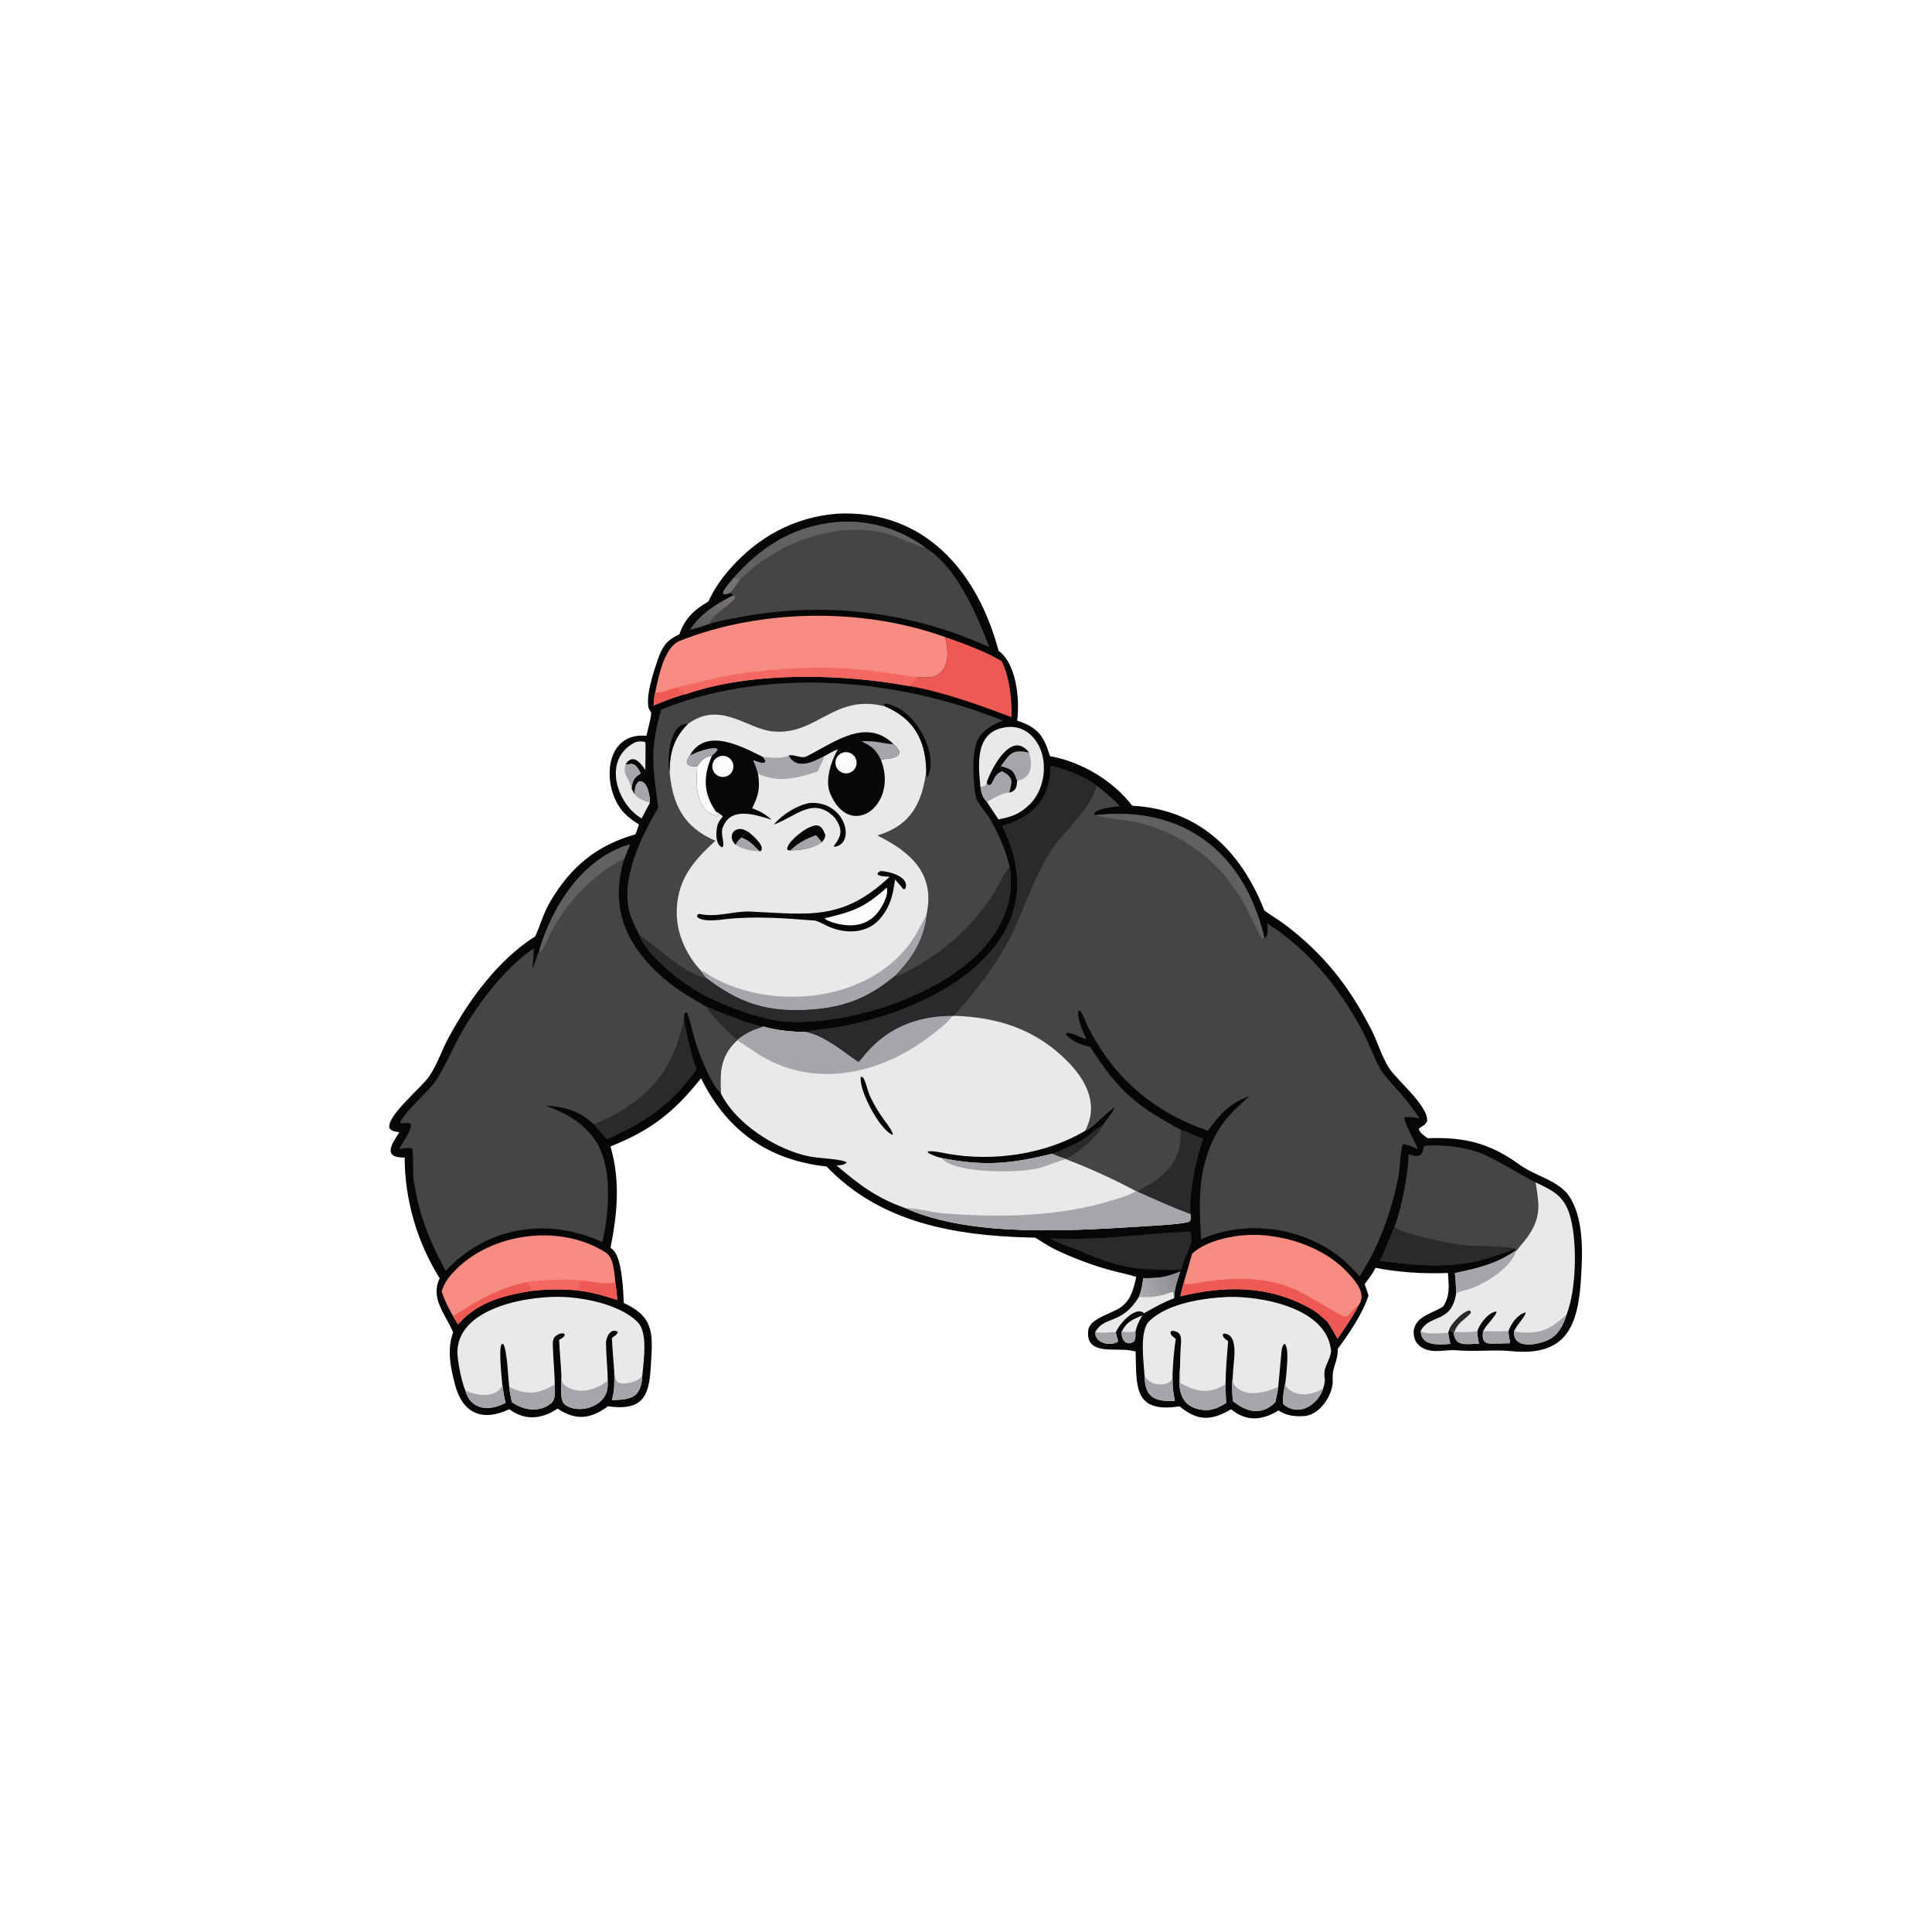
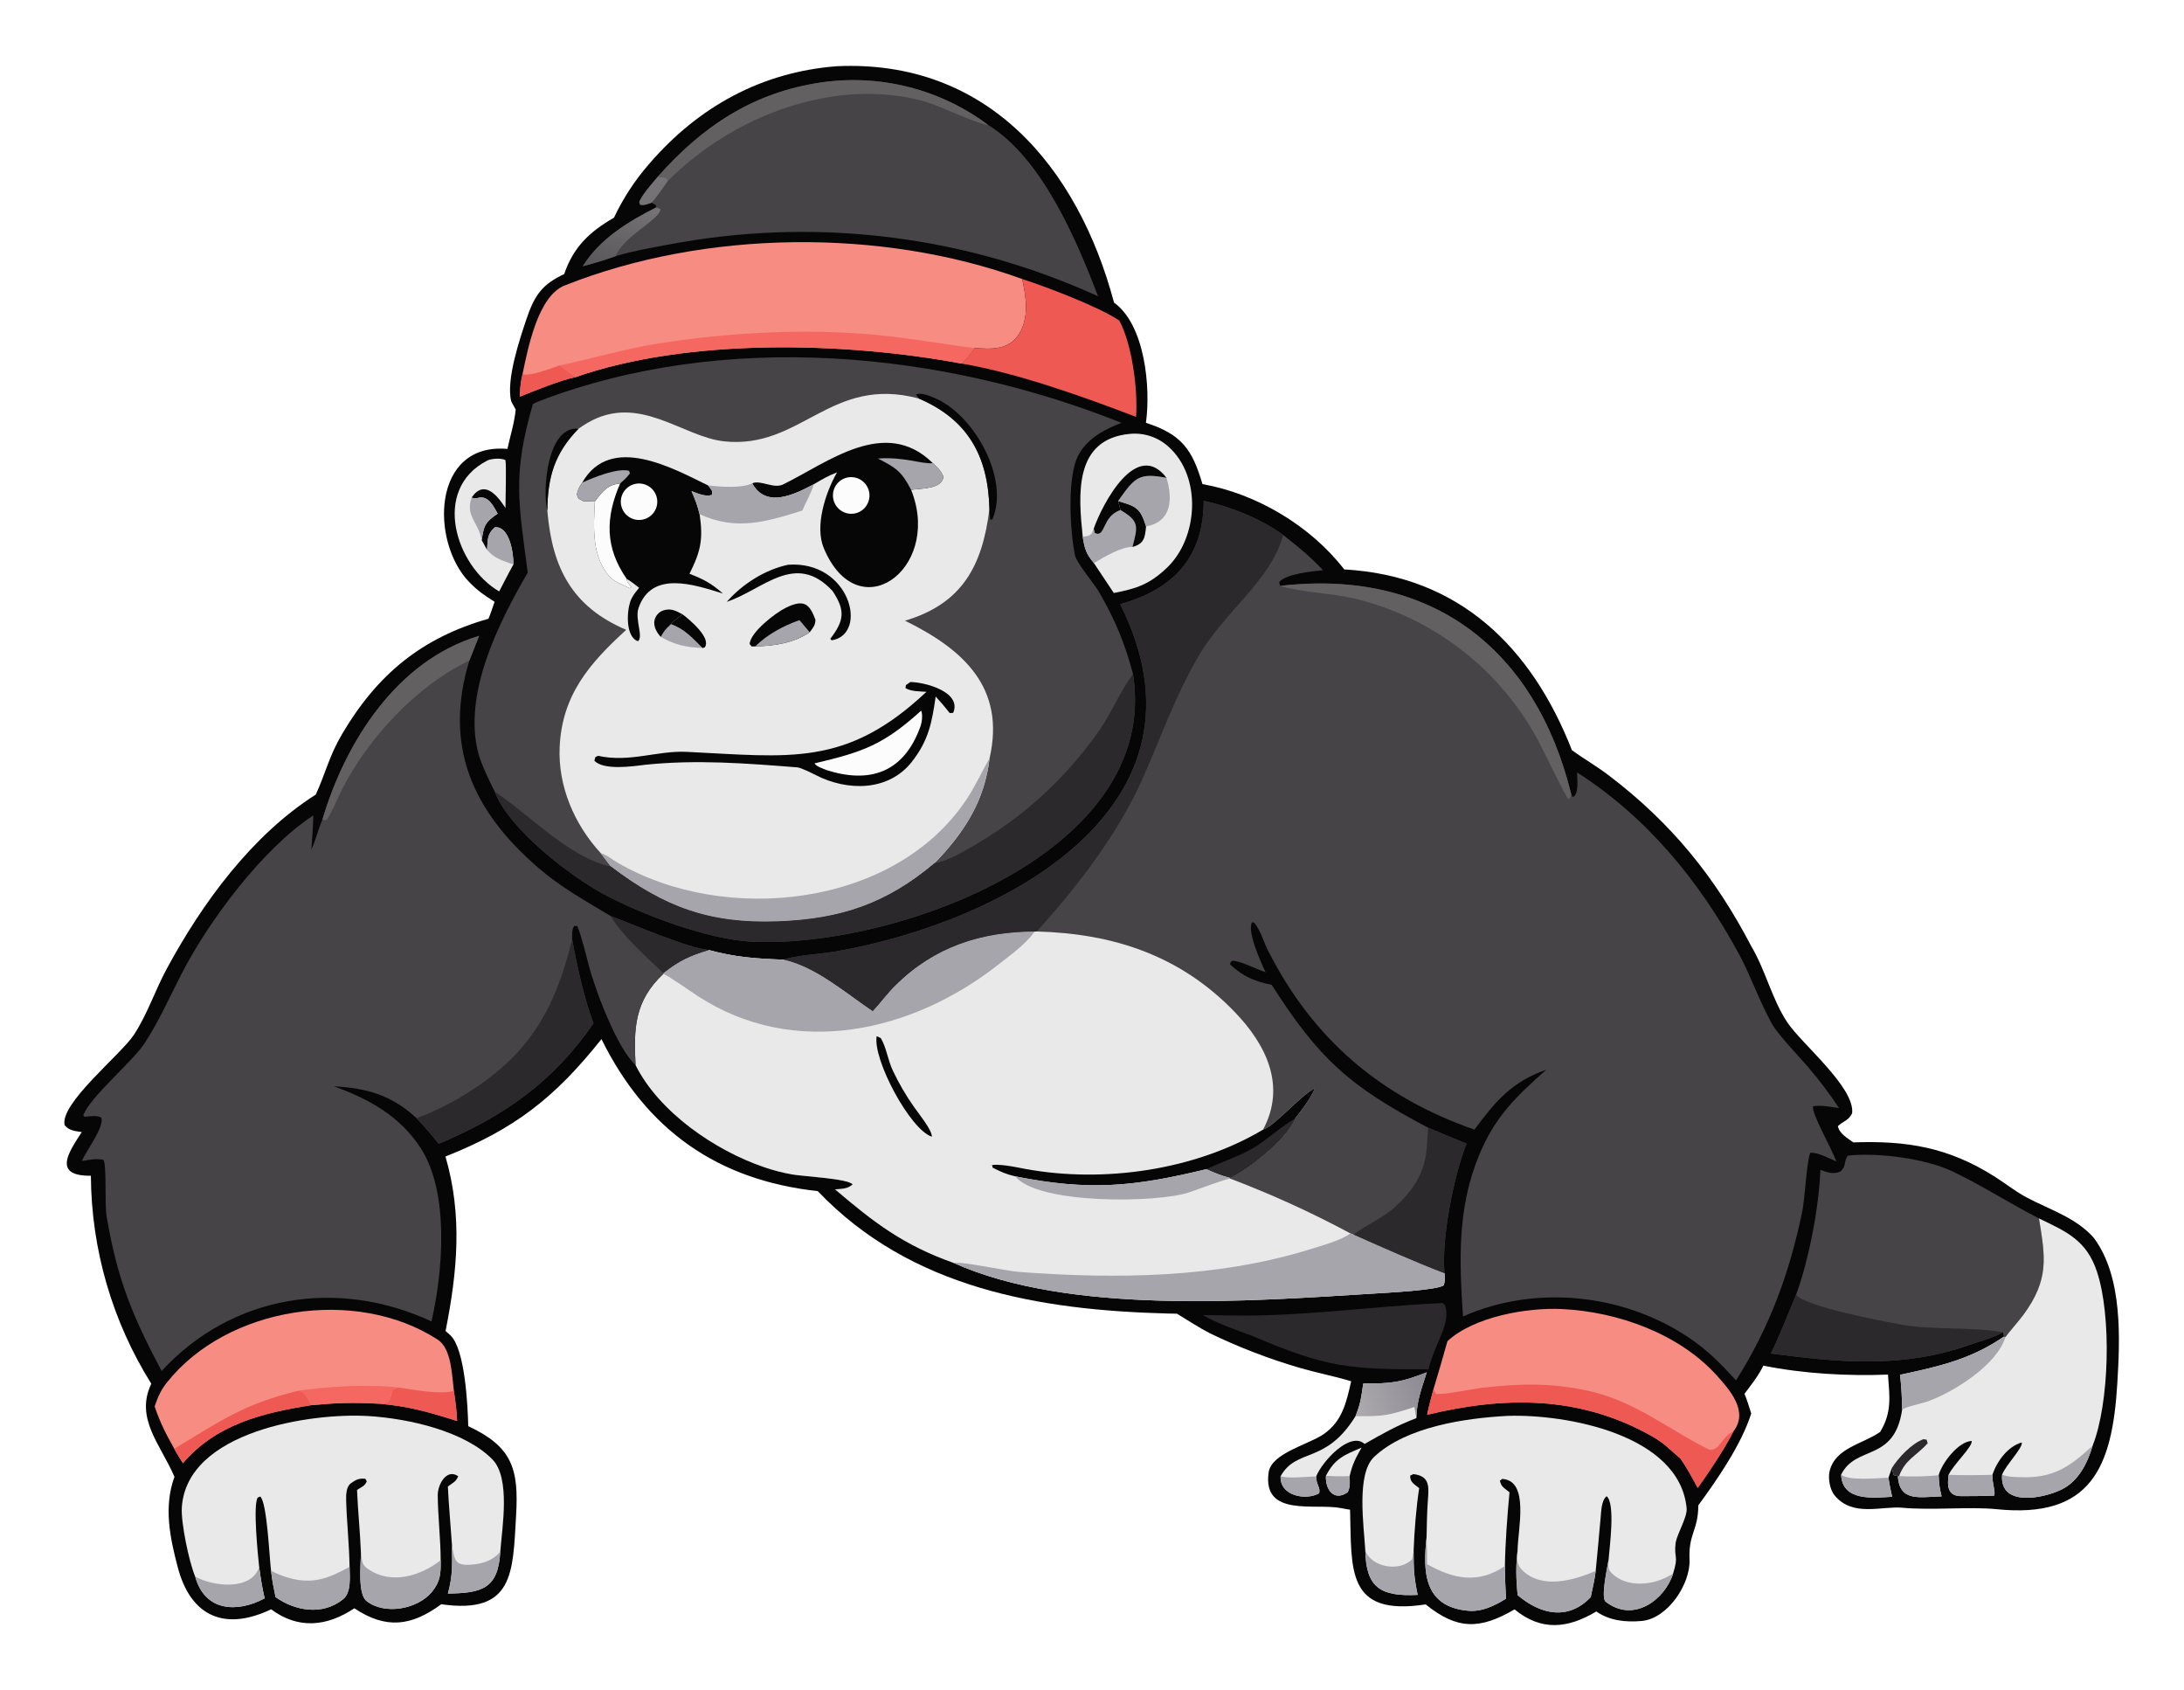
- <svg xmlns="http://www.w3.org/2000/svg" width="1024" height="1024" viewBox="0 0 2048 2048">
+ <svg xmlns="http://www.w3.org/2000/svg" width="1024" height="792" viewBox="373 504 1344 1039">
  <defs>
    <linearGradient id="b" x1="1248.11" x2="1208.47" y1="1353.94" y2="1368.95" gradientUnits="userSpaceOnUse">
      <stop class="stop0" offset="0" stop-color="#8f8c94" />
      <stop class="stop1" offset="1" stop-color="#aba9ad" />
    </linearGradient>
    <linearGradient id="a" x1="748.57" x2="764.561" y1="668.889" y2="627.773" gradientUnits="userSpaceOnUse">
      <stop class="stop0" offset="0" stop-color="#5b595b" />
      <stop class="stop1" offset="1" stop-color="#767275" />
    </linearGradient>
  </defs>
  <path fill="#060606" d="M887.941 544.493c92.282-4.265 148.279 61.589 170.609 145.41 19.11 13.718 22.66 52.367 19.64 73.957 21.96 7.134 28.5 16.33 34.79 37.728 33.27 5.85 66.54 25.692 87.25 52.485 70.87 3.933 115.32 47.933 140.11 111.196 7.31 5.356 14.85 9.553 22.87 15.665 38.38 29.246 65.24 62.286 87.51 104.976 8.74 14.67 12.74 32.67 22.16 46.82 8.87 13.33 41.69 39.94 39.89 55.93-2.39 4.72-4.98 4.37-8.75 7.91.88 4.56 5.62 7.2 9.49 10 33.05-1.16 58.47 3.03 86.88 20.98 6.33 4 12.94 9.26 19.61 12.81 14.05 7.48 30.66 12.52 41.51 24.97 18.01 24.07 16.06 62.81 14.44 89.67-3.1 51.51-16.12 83.23-74.41 77.22-16.03-1.65-40.33.79-57.71-.87-12.7-1.22-30.75 5.97-41.89-7.67-2.86-3.42-4.08-10.46-3.04-14.8 3.45-14.39 20.02-16.53 31.12-24.17 7.34-12.15 5.81-21.62 4.81-35.29-24.9 1-52.25-.56-76.67-5.5-3.4 6.74-7.12 11.31-11.64 17.33 1.47 3.35 2.98 8.49 4.16 12.09-5.95 18.88-20.73 40.42-32.56 56.51-.07 15.54-6.14 17.5-5.41 33.27.7 15.08-13.39 36.43-29.44 37.88-9.77.89-19.76-.15-27.92-5.84-17.51 10.47-33.81 12.28-50.33-1.29-21.36 12.54-35.34 12.58-54.68-3.06-49.04 7.48-45.5-21.22-46.53-58.26-1.72-.31-3.06-.47-5.28-.93-15.85-3.32-48.75 5.93-44.84-22.01 1.67-11.96 25.01-17.22 34.18-23.76 11.15-7.96 13.64-19.13 16.61-32.31-9.33-2.92-20.81-5.14-30.63-7.97a354 354 0 0 1-56.47-21.65c-6.43-3.34-13.82-8.11-20.11-11.96-1.89-.02-3.77-.06-5.66-.11-78.85-2.04-158.244-15.36-215.374-75.3-61.715-6.72-105.52-37.68-133.104-93.52-28.621 35.99-53.413 55.38-96.004 72.22 10.575 36.22 7.34 70.8.07 107.35 1.04.88 2.054 1.79 3.04 2.72 8.971 8.64 10.593 43.05 10.917 55.83 27.135 12.68 31.134 26.25 29.436 55.04-2.04 34.59-1.091 60.96-46.059 54.52-18.282 13.49-33.96 15.52-53.466 2.49-16.87 11.23-34.469 13.08-51.219.62-28.152 13.45-49.348 4.83-57.437-25.78-4.886-18.49-8.764-37.42-2.047-55.72-8.425-19.73-24.51-35.93-14.253-57.27a243.76 243.76 0 0 1-37.183-127.97c-24.075.27-13.375-14.87-5.608-26.85-4.357-.7-7.742-.87-10.534-4.24-3.206-13.31 34.898-43.65 42.716-55.74 8.417-13.02 12.92-27.18 20.107-40.47 21.968-40.65 52.389-82.17 91.716-107.202 5.92-12.811 8.208-23.697 16.198-37.245 21.811-36.985 49.328-59.34 90.093-70.927 1.278-3.038 2.619-7.239 3.749-10.433-6.261-3.945-10.413-6.745-15.67-12.179-23.902-24.707-23.036-85.945 23.573-81.858 1.712-8.068 4.329-16.056 5.091-24.258.005-.054-2.65-4.579-2.777-5.092-3.265-13.159 5.391-38.547 9.252-50.13 5.15-15.446 9.994-21.794 23.37-28.104 5.733-16.802 15.733-26.074 30.642-34.694a142.6 142.6 0 0 1 21.944-33.426c30.172-34.917 69.014-56.215 115.152-59.739" />
  <path fill="#464446" d="M1113.76 811.847c16.4 3.616 35.29 11.009 48.85 21.027 9.17 7.126 16.55 13.138 24.56 21.686-6.3.611-23.42 2.248-27.04 7.463l.7 2.187c92.45-10.898 157.01 38.269 179.02 127.935l.92 2.027c4.02-1.565 2.8-11.19 2.71-15.225 42.97 27.423 75.63 67.203 99.71 111.853 7.33 13.59 12.95 29.97 20.39 43.06 3.68 6.46 16.5 19.93 21.92 26.14 6.93 8.08 13.35 16.58 19.24 25.45-5.18-.72-10.97-1.95-16-1.08-1.15 4.19 11.54 26.04 14.32 33.97-4.42-1.96-11.6-5.77-16.05-5.35-2.15 4.88-3.35 28.46-4.92 36.07-7.79 37.79-20.15 71.43-40.77 103.94-9.61-10.44-17.08-18.28-29.04-26.32-40.19-27.02-94.43-32.77-138.98-13.02-2.28-34.57-3.63-66.71 10.08-99.62 9.76-23.41 22.4-35.48 41.15-52.17-21.22 7.42-31.25 19.4-44.19 36.85-57.67-20.15-99.44-55.68-127.06-110.25-3.26-6.45-3.96-11.12-8.37-16.99l-1.36-.36c-3.47 5.12 5.56 25.16 8.28 30.77-5.91-2.02-15.87-7.14-20.43-7.05l-1.92 1.39.45-1.15.41-.07-.32 2.1c8.18 7.52 14.88 10.33 25.54 12.51 29.27 45.72 47.7 62.27 96.29 87.92 7.83 3.26 15.75 6.63 23.61 9.79-7.91 20.23-15.51 58.33-13.53 79.76.2 3.38.42 3.96-.4 7.31-3.32 3.08-36.09 4.73-42.99 5.16-76.81 4.76-187.39 13.16-258.74-18.87-30.811-10.9-48.878-24.76-72.923-45.23 4.213-.34 7.924-.22 10.834-3.09-3.201-3.56-29.581-4.79-37.082-6.07a109.4 109.4 0 0 1-17.536-4.54c-30.083-10.22-64.592-33.88-78.988-62.8-1.169-22.55-.715-39.29 17.079-56.06l.014-.5c9.754-7.72 16.273-10.65 27.94-14.19 16.476 4.51 29.14 5.31 46.276 5.95 5.709-2.42 24.422-3.75 31.772-5.03 103.178-18.06 237.844-88.79 175.144-213.681 32.69-9.109 51.29-28.682 51.43-63.602" />
  <path fill="#eae9e9" d="M910.069 1125.82c4.763-5.09 8.763-10.69 13.885-15.78 23.883-23.72 52.784-33.09 85.796-33.18l1.19-.05c47.39 1.26 88.35 14.83 121.74 49.38 19.63 20.3 31.95 45.58 17.61 72.51 7.37-2.36 22.2-20.28 32.02-25.63-3.52 7.69-7.35 12.3-12.45 18.97-4.63 11.83-28.25 31.09-39.94 36.32l-.05.41a627 627 0 0 1 74.1 33.76l1.97.77c17.37 7.73 38.2 16.99 55.99 23.79.2 3.38.42 3.96-.4 7.31-3.32 3.08-36.09 4.73-42.99 5.16-76.81 4.76-187.39 13.16-258.74-18.87-30.811-10.9-48.878-24.76-72.923-45.23 4.213-.34 7.924-.22 10.834-3.09-3.201-3.56-29.581-4.79-37.082-6.07a109.4 109.4 0 0 1-17.536-4.54c-30.083-10.22-64.592-33.88-78.988-62.8-1.169-22.55-.715-39.29 17.079-56.06l.014-.5c9.754-7.72 16.273-10.65 27.94-14.19 16.476 4.51 29.14 5.31 46.276 5.95 19.88 4.5 38.184 20.61 54.655 31.66" />
  <path fill="#a6a5ab" d="M910.069 1125.82c4.763-5.09 8.763-10.69 13.885-15.78 23.883-23.72 52.784-33.09 85.796-33.18-6.01 8.19-14.606 14.22-22.424 20.36-53.123 41.68-125.361 58.01-184.875 19.36-3.2-2.08-18.927-13.09-21.267-13.68l.014-.5c9.754-7.72 16.273-10.65 27.94-14.19 16.476 4.51 29.14 5.31 46.276 5.95 19.88 4.5 38.184 20.61 54.655 31.66M1203.97 1262.53l1.97.77c17.37 7.73 38.2 16.99 55.99 23.79.2 3.38.42 3.96-.4 7.31-3.32 3.08-36.09 4.73-42.99 5.16-76.81 4.76-187.39 13.16-258.74-18.87 6.497-.89 31.473 4.94 41.05 5.64 59.27 4.33 120.81 3.77 178.07-13.92 7.08-2.19 19.82-5.7 25.05-9.88" />
  <path fill="#060606" d="M1150.29 1198.7c7.37-2.36 22.2-20.28 32.02-25.63-3.52 7.69-7.35 12.3-12.45 18.97-4.63 11.83-28.25 31.09-39.94 36.32-6.08-1.64-8.73-2.82-14.47-5.33-44.32 10.77-72.06 13.55-117.634 4.44-6.341-1.53-8.279-2.58-13.97-5.35l-.305-1.56-1.486.38c4.17-1.84 17.139 1.07 22.145 1.99 47.93 8.78 104.13.79 146.09-24.23" />
  <path fill="#2b292c" d="M1115.45 1223.03c8.79-4.29 20.85-8.06 29.62-13.51 8.59-5.33 15.87-12.44 24.79-17.48-4.63 11.83-28.25 31.09-39.94 36.32-6.08-1.64-8.73-2.82-14.47-5.33" />
  <path fill="#a6a5ab" d="M1115.45 1223.03c5.74 2.51 8.39 3.69 14.47 5.33l-.05.41c-7.42 2.01-17.1 5.76-24.6 8.38-19.88 6.95-93.8 7.57-107.454-9.68 45.574 9.11 73.314 6.33 117.634-4.44" />
  <path fill="#060606" d="m912.497 1141.22 2.524 1.17c3.337 5.38 4.258 13.26 7.427 20.04 3.69 7.8 8.042 15.26 13.009 22.32 2.773 4.01 11.117 14.14 11.006 18.32-13.357-4.23-36.506-47.62-33.966-61.85" />
  <path fill="#2b292c" d="M1113.76 811.847c16.4 3.616 35.29 11.009 48.85 21.027-7.39 28.047-36.49 47.336-52.37 75.088-15.51 27.106-22.24 48.319-34.73 76.183-14.65 32.685-40.48 66.375-64.57 92.665l-1.19.05c-33.012.09-61.913 9.46-85.796 33.18-5.122 5.09-9.122 10.69-13.885 15.78-16.471-11.05-34.775-27.16-54.655-31.66 5.709-2.42 24.422-3.75 31.772-5.03 103.178-18.06 237.844-88.79 175.144-213.681 32.69-9.109 51.29-28.682 51.43-63.602M1251.85 1197.54c7.83 3.26 15.75 6.63 23.61 9.79-7.91 20.23-15.51 58.33-13.53 79.76-17.79-6.8-38.62-16.06-55.99-23.79 7.1-5.64 18.26-10.1 26.43-17.76 10.82-10.13 17.65-21.01 18.65-36.01z" />
  <path fill="#636062" d="M1160.83 864.21c92.45-10.898 157.01 38.269 179.02 127.935-.53 2.5.11 1.463-1.59 3.327-1.58-1.017-16.52-32.144-19.13-36.92a174.67 174.67 0 0 0-113.08-86.685c-13.73-3.192-33.53-3.866-45.22-7.657" />
  <path fill="#464446" d="M700.951 752.337c1.341-.661 2.824-1.424 4.219-1.955 114.041-43.465 247.379-30.651 357.99 13.515-9.77 3.765-20.33 9-26.2 19.243-7.57 13.195-5.45 47.247-2.48 62.054.98 4.882 12.09 17.92 14.91 22.837 9.94 17.289 15.82 31.324 20.85 50.374 17.29 110.405-147.683 168.975-234.573 164.685-26.958-1.33-67.52-16.57-91.083-29.21-20.715-11.11-58.748-40.42-67.036-62.953-3.082-6.008-8.435-17.148-10.127-23.487-9.763-36.579 12.346-80.451 30.349-111.427-5.756-43.457-9.416-60.477 3.181-103.676" />
  <path fill="#eae9e9" d="M728.98 767.534a75 75 0 0 1 5.713-3.716c31.568-18.257 58.317 8.704 83.88 11.445 47.5 5.094 65.465-40.828 119.842-26.338 30.401 13.013 42.679 35.604 43.464 67.95-4.247 34.68-16.596 58.291-51.957 68.73 35.57 17.485 62.051 40.912 52.046 84.666-3.086 26.399-15.652 45.699-33.769 64.439-29.74 25.01-57.736 34.45-96.694 35.87-41.932 1.53-69.834-8.89-102.564-33.75l-6.307-8.28c-16.22-17.61-26.344-41.165-25.227-65.279 1.49-32.152 18.559-51.572 40.956-72.036-33.206-14.172-45.576-37.968-48.525-73.158.098-20.775 4.492-35.514 19.142-50.543" />
  <path fill="#a6a5ab" d="M742.634 1028.55c3.461.96 7.352 4.14 10.601 6.03 65.616 38.18 169.739 27.66 214.248-38.58 5.829-8.676 9.392-17.042 14.485-25.729-3.086 26.399-15.652 45.699-33.769 64.439-29.74 25.01-57.736 34.45-96.694 35.87-41.932 1.53-69.834-8.89-102.564-33.75z" />
  <path fill="#060606" d="M835.896 801.08c5.307-2.229 13.139 3.587 19.016.711 27.435-13.43 62.733-42.077 92.155-13.102 3.429 3.359 4.442 3.988 6.495 8.177-.545 7.73-13.427 7.377-19.894 8.193q.45 1.119.859 2.253c16.916 47.267-33.651 83.586-54.569 33.695-5.664-13.508.899-33.943 8.143-46.647-5.769 2.202-9.008 4.222-14.268 7.291-11.592 6.118-29.356 15.226-37.937-.571" />
  <path fill="#a6a5ab" d="M913.271 785.857c15.818-1.22 26.967 3.533 33.796 2.832 3.429 3.359 4.442 3.988 6.495 8.177-.545 7.73-13.427 7.377-19.894 8.193-5.882-11.386-9.439-13.605-20.397-19.202" />
  <path fill="#fdfcfd" d="M893.263 797.839c5.886-1.917 12.219 1.259 14.205 7.123 1.985 5.864-1.117 12.233-6.957 14.287a11.301 11.301 0 1 1-7.248-21.41" />
  <path fill="#060606" d="M731.308 800.631c17.445-30.485 55.969-8.646 77.489 1.796 2.374 3.392 2.539 2.476 2.398 5.776-4.079 1.352-8.506-.772-12.636-2.293 2.445 5.749 3.405 8.094 4.976 14.218 2.208 15.24.855 22.471-6.236 36.616 8.871 3.476 13.362 5.797 20.567 12.164-17.965-5.59-43.882-14.331-51.916 8.87-2.401 6.933 3.199 17.928-.383 20.444-7.977-2.677-7.017-19.92-3.96-26.182 1.145-2.345 3.033-4.656 4.688-6.681-1.547-1.176-6.048-4.845-7.535-5.303.002 2.006 1.215 2.83 2.702 4.862l-.949.779c-4.016-2.267-9.532-3.871-12.471-7.235-11.082-12.683-9.775-30.562-8.981-46.16-2.239.014-4.923-.167-7.201-.257-3.601-2.142-2.521-.678-3.861-4.115.954-3.879 1.111-3.836 3.309-7.299" />
  <path fill="#fdfcfd" d="M739.061 812.302c4.544-6.152 7.728-10.332 15.587-11.127-9.084 20.854-9.527 39.338 4.112 58.881.002 2.006 1.215 2.83 2.702 4.862l-.949.779c-4.016-2.267-9.532-3.871-12.471-7.235-11.082-12.683-9.775-30.562-8.981-46.16" />
  <path fill="#a6a5ab" d="M731.308 800.631c6.898-3.065 21.351-9.12 28.793-7.241l.561 1.584c-2.247 2.915-3.339 3.804-6.014 6.201-7.859.795-11.043 4.975-15.587 11.127-2.239.014-4.923-.167-7.201-.257-3.601-2.142-2.521-.678-3.861-4.115.954-3.879 1.111-3.836 3.309-7.299" />
  <path fill="#fdfcfd" d="M762.106 802.003c5.763-2.296 12.296.522 14.581 6.29 2.285 5.769-.546 12.296-6.319 14.57-5.757 2.267-12.262-.555-14.541-6.307s.531-12.264 6.279-14.553" />
  <path fill="#060606" d="M933.213 923.341c9.218.109 31.846 6.16 26.355 18.969l-2.114.133c-2.989-3.834-5.362-6.583-8.656-10.163-2.307 15.892-4.278 26.914-14.66 40.137-14.452 18.408-39.832 18.104-59.126 8.179-2.178-1.121-9.183-4.582-11.251-4.744-31.704-2.493-62.126-4.907-93.915-1.58-7.723.987-25.404 3.528-31.072-2.529l.575-2.194 1.699-.807c19.44 4.286 36.355-3.3 54.508-2.439 62.995 2.989 98.018 9.698 147.563-36.94-4.02-.28-9.749-.191-12.904-2.313l.266-1.805z" />
  <path fill="#fdfcfd" d="M939.852 940.954c1.165 2.579.436 7.35-.501 9.942-10.473 28.946-31.956 34.819-57.617 26.657-2.657-1.151-6.229-2.111-7.484-4.16 29.846-7.021 42.487-11.461 65.602-32.439" />
  <path fill="#a6a5ab" d="M835.896 801.08c8.581 15.797 26.345 6.689 37.937.571-1.885 6.308-4.721 10.363-7.023 16.181-22.841 7.093-40.448 12.545-63.275 2.296-1.571-6.124-2.531-8.469-4.976-14.218 4.13 1.521 8.557 3.645 12.636 2.293.141-3.3-.024-2.384-2.398-5.776 7.389.743 20.548 1.951 27.099-1.347" />
  <path fill="#060606" d="m837.774 901.416-2.215.048-1.224-1.463c.261-7.199 15.906-19.275 22.266-22.357 10.711-5.191 14.438-2.98 18.209 7.413-.137 3.631-1.379 4.703-3.515 7.664-9.745 6.646-21.962 8.479-33.521 8.695" />
  <path fill="#a6a5ab" d="m864.984 885.269 6.311 7.452c-9.745 6.646-21.962 8.479-33.521 8.695 7.41-7.353 17.429-12.749 27.21-16.147" />
  <path fill="#060606" d="M858.007 851.188c38.167-2.73 49.722 42.832 26.781 46.509l-.832-.945c8.62-11.233 9.346-17.482 1.367-29.446-22.897-24.591-42.617-.803-65.076 6.703 9.501-10.844 23.529-19.828 37.76-22.821" />
  <path fill="#a6a5ab" d="M793.043 881.732c4.311 3.263 17.94 14.642 13.589 20.293l-1.263.379c-10.321-.457-16.643-1.743-25.738-6.823 2.434-4.215 2.721-4.457 6.305-7.853 1.77-2.184 4.809-4.243 7.107-5.996" />
  <path fill="#060606" d="M793.043 881.732c4.311 3.263 17.94 14.642 13.589 20.293l-1.263.379c-6.444-6.3-10.895-11.659-19.433-14.676 1.77-2.184 4.809-4.243 7.107-5.996" />
  <path fill="#060606" d="M779.631 895.581c-3.006-3.245-5.331-7.773-3.174-12.143a8.11 8.11 0 0 1 4.815-4.166c4.649-1.502 7.819.318 11.771 2.46-2.298 1.753-5.337 3.812-7.107 5.996-3.584 3.396-3.871 3.638-6.305 7.853" />
  <path fill="#2b292c" d="M948.199 1034.71c8.593-1.2 18.956-7.78 26.259-12.06 29.842-17.51 54.692-40.751 74.642-68.946 7.8-11.029 13.17-24.627 21.14-35.299 17.29 110.405-147.683 168.975-234.573 164.685-26.958-1.33-67.52-16.57-91.083-29.21-20.715-11.11-58.748-40.42-67.036-62.953 20.976 13.663 45.865 40.693 71.393 45.903 32.73 24.86 60.632 35.28 102.564 33.75 38.958-1.42 66.954-10.86 96.694-35.87" />
  <path fill="#060606" d="m938.415 748.925-1.699-2.574c3.486-1.328 9.53 1.351 12.973 2.949 23.166 10.756 44.56 49.037 34.055 73.889l-1.4.306c-.298-2.432-.356-4.195-.465-6.62-.785-32.346-13.063-54.937-43.464-67.95M709.838 818.077c-3.241-13.396.174-52.556 19.142-50.543-14.65 15.029-19.044 29.768-19.142 50.543" />
  <path fill="#464446" d="M571.352 1008.15c14.132-47.946 45.981-98.193 96.502-113.234-1.942 5.084-4.018 10.186-6.029 15.249-15.915 52.254 1.673 92.295 42.323 127.375 14.328 12.36 28.715 20.18 44.711 29.79 14.345 5.36 47.248 19.66 60.279 20.88-11.667 3.54-18.186 6.47-27.94 14.19l-.014.5c-17.794 16.77-18.248 33.51-17.079 56.06-11.256-10.01-24.812-46.06-28.803-61.36-1.457-5.58-4.914-19.58-7.071-24.1l-1.844-.11c-1.664 2.47-1.252 5.18-1.288 8.3 2.846 15.61 7.513 37.17 13.14 51.62-24.993 36.19-54.909 57.14-95.24 74.14-4.711-5.84-8.45-10.27-13.594-15.71-15.316-14.25-30.716-18.58-50.942-19.68 21.554 7.79 40.677 18.3 53.441 38.05 17.844 27.6 13.585 76.36 6.633 106.61-57.501-26.75-122.628-16.63-166.072 30.49-18.123-34.07-27.404-56.76-33.882-95.32-1.277-7.6.193-32.16-1.983-34.6-4.749-.97-8.427.02-13.256.76 2.935-6.8 13.89-20.78 12.017-26.71-2.916-1.62-6.749-.8-10.255-.5l-.899-.95c4.739-11.88 30.047-32.65 37.637-44.12 8.457-12.78 15.591-28.66 22.655-42.47 16.776-32.81 50.201-77.63 81.3-97.9-.04 6.45-.769 14.46-1.196 21.02 2.926-6.26 3.905-11.93 6.749-18.27" />
  <path fill="#2b292c" d="M725.099 1081.69c2.846 15.61 7.513 37.17 13.14 51.62-24.993 36.19-54.909 57.14-95.24 74.14-4.711-5.84-8.45-10.27-13.594-15.71 9.746-3.72 19.15-8.28 28.105-13.63 40.404-24.35 56.622-52 67.589-96.42" />
  <path fill="#636062" d="M571.352 1008.15c14.132-47.946 45.981-98.193 96.502-113.234-1.942 5.084-4.018 10.186-6.029 15.249-32.583 15.496-62.762 48.115-78.803 80.125-2.081 4.153-6.059 13.92-9.116 18.04z" />
  <path fill="#2b292c" d="M748.859 1067.33c14.345 5.36 47.248 19.66 60.279 20.88-11.667 3.54-18.186 6.47-27.94 14.19-9.478-8.85-26.398-24.3-32.339-35.07" />
  <path fill="#464446" d="M777.802 612.447c27.535-31.111 58.731-51.822 100.39-57.966a138.34 138.34 0 0 1 102.901 26.155c33.177 20.361 54.427 70.833 67.667 105.417a437.93 437.93 0 0 0-256.312-33.283c-9.919 1.749-31.643 5.589-40.515 8.568-7.308 2.556-12.835 4.241-20.321 6.224 10.383-16.76 28.077-27.636 45.352-36.271-.727-2.228-.219-1.167-2.962-2.852-2.69.911-4.31 1.776-7.093 1.289l-.528-1.696c1.744-4.571 8.009-11.454 11.421-15.585" />
  <path fill="#636062" d="M777.802 612.447c27.535-31.111 58.731-51.822 100.39-57.966a138.34 138.34 0 0 1 102.901 26.155c-4.658.2-31.015-12.212-38.554-14.337-55.677-15.699-119.093 8.971-158.613 48.854-.13-1.058.019-.335-.909-2.021z" />
  <path fill="url(#a)" d="m776.964 631.291 2.533 1.187c-.644 6.605-23.408 16.967-27.564 28.86-7.308 2.556-12.835 4.241-20.321 6.224 10.383-16.76 28.077-27.636 45.352-36.271" />
  <path fill="#757375" d="m777.802 612.447 5.215.685c.928 1.686.779.963.909 2.021-2.73 3.826-6.865 10.015-9.924 13.286-2.69.911-4.31 1.776-7.093 1.289l-.528-1.696c1.744-4.571 8.009-11.454 11.421-15.585" />
  <path fill="#eae9e9" d="M1213.19 1457.71c-.83-14.94-5.72-47.12 5.4-57.63 19.67-18.57 56.12-23.9 82.26-25.26 36.07-1.18 105.73 11.48 110.08 56.82.48 5.58-5.75 15.42-6.75 21.22-1.26 9.81 2.1 7.32-1.6 19.03-5.14 16.22-24.55 30.53-41.48 17.23-3.09-2.42 1.01-20.9 1.75-25.47.59-7.59 4.38-34.93-1.16-39.41-3.26 2.71-3.3 9.06-3.71 13.48-.95 10.84-1.95 21.67-3.01 32.5-.72 5.62-1.88 10.61-3.08 16.13-13.95 14.62-30.97 10.61-44.98-1.23-.89-9.33-1.19-17.89-.04-27.2.16-13.46 7.52-43.31-9.44-44.32l-1.43 1.13c1.02 3.93 2.19 4.02 5.93 7.11-1.3 13.63-2.66 31.78-2.83 45.42-.02 6.63.36 13.4.65 20.05-7.23 4.4-14.69 8.18-23.4 7.39-27.35-2.51-27.71-24.37-25.47-44.98.13-7.76.27-15.62.84-23.35.59-7.99 1.21-14.56-8.93-15.72l-1.96.91c-.25 4.04 2.44 5.2 5.51 7.71-1.82 11.89-3.01 26.63-3.43 38.69.01 11.41.19 15.86 2.5 26.99-22.86 1.13-31.77-4.47-32.22-27.24" />
  <path fill="#a6a5ab" d="M1299.75 1487.31c-7.23 4.4-14.69 8.18-23.4 7.39-27.35-2.51-27.71-24.37-25.47-44.98.28 5.8.42 10.53.33 16.34 16.36 9.21 31.3 12.27 47.89 1.2-.02 6.63.36 13.4.65 20.05M1306.87 1457.92c-.01 4.89-.75 8.31 3.01 11.96 12.12 11.77 31.67 6.13 45.09.34-.72 5.62-1.88 10.61-3.08 16.13-13.95 14.62-30.97 10.61-44.98-1.23-.89-9.33-1.19-17.89-.04-27.2M1402.58 1471.89c-5.14 16.22-24.55 30.53-41.48 17.23-3.09-2.42 1.01-20.9 1.75-25.47.1 3.79-.67 5.49 2.26 8.24 9.26 8.7 24.57 7.2 34.84 1.47l1.63-.89c.34-.2.67-.39 1-.58M1213.19 1457.71c4.11 10.61 21.45 13.14 28.82 5.28l.9-5.03c.01 11.41.19 15.86 2.5 26.99-22.86 1.13-31.77-4.47-32.22-27.24" />
  <path fill="#eae9e9" d="M493.12 1473.69c-3.789-8.92-8.83-33.22-8.231-42.51 3.025-46.95 79.56-58.38 114.799-56.25 24.76 1.51 59.176 9.24 76.313 26.66 11.251 11.43 6.031 41.64 4.872 56.75-1.307 22.79-11.156 25.49-32.235 25.8 3.088-11.38 2.595-17.92 2.509-29.71-.779-11.72-2.009-24.53-2.528-36.12 3.529-2.73 4.873-2.83 6.359-6.35-7.147-4.97-12.666 5.06-12.6 11.74.133 13.37 1.76 26.6 1.809 39.96.075 7.9-.036 12.8-5.268 19.29-8.75 10.86-29.337 14.61-40.411 5.72-5.387-4.32-3.506-22.42-3.379-29.22-.524-13.2-1.88-26.15-2.421-39.08l.97-.59c2.529-1.57 3.875-2.01 5.018-4.71l-.846-1.53c-3.892-.42-5.685.43-8.934 2.77-2.924 2.11-3 7.2-2.892 10.84.394 13.36 1.912 27.23 2.093 40.6.095 6.31 1.166 15.72-4.021 19.9-12.767 10.28-29.622 7.1-41.521-1.33-1.247-5.95-2.086-10.12-2.77-16.2-1.095-8.71-2.404-41.74-6.64-45.69l-1.552.65c-3.076 4.45.152 35.93.884 42.75.955 7.18 1.742 12.2 3.363 19.24-17.048 9.14-36.841 8.06-42.74-13.38" />
  <path fill="#a6a5ab" d="M595.129 1459.45c.844 4.84.277 6.81 4.543 9.71 14.3 9.73 32.224 4.06 44.515-5.5.075 7.9-.036 12.8-5.268 19.29-8.75 10.86-29.337 14.61-40.411 5.72-5.387-4.32-3.506-22.42-3.379-29.22M539.805 1470.12a60 60 0 0 0 10.243 4.16c15.423 4.53 25.039.49 38.069-6.53.095 6.31 1.166 15.72-4.021 19.9-12.767 10.28-29.622 7.1-41.521-1.33-1.247-5.95-2.086-10.12-2.77-16.2M532.497 1467.83c.955 7.18 1.742 12.2 3.363 19.24-17.048 9.14-36.841 8.06-42.74-13.38 11.345 6.26 34.572 8.76 39.377-5.86M651.147 1454.43c1.713 10.35 2.137 13.19 14.511 11.63 5.778-.73 11.443-3.04 15.215-7.72-1.307 22.79-11.156 25.49-32.235 25.8 3.088-11.38 2.595-17.92 2.509-29.71" />
  <path fill="#f78c83" d="M694.546 733.967c3.357-16.177 9.549-48.075 25.898-54.574 85.986-34.178 194.64-35.518 281.566-4.001 2.5 10.958 4.39 23.784-1.88 33.767-6.405 10.192-17.086 9.363-27.346 8.724-2.868 3.881-4.573 6.094-7.883 9.582-71.568-13.392-168.164-15.95-237.75 8.317-8.935 1.744-25.616 8.517-34.329 12.032.325-5.779.447-8.098 1.724-13.847" />
  <path fill="#f56862" d="M717.25 728.595c19.839-4.109 41.056-10.421 61.041-13.556 43.313-6.793 90.283-9.333 133.982-5.26 20.016 1.865 40.44 5.617 60.511 8.104-2.868 3.881-4.573 6.094-7.883 9.582-71.568-13.392-168.164-15.95-237.75 8.317a174 174 0 0 0-9.901-7.187" />
  <path fill="#ee5954" d="M694.546 733.967c4.906 1.385 17.32-3.537 22.704-5.372a174 174 0 0 1 9.901 7.187c-8.935 1.744-25.616 8.517-34.329 12.032.325-5.779.447-8.098 1.724-13.847" />
  <path fill="#464446" d="M1493.24 1223.49c4.75 1.57 7.77 2.98 12.35 1 3.9-3.72 1.69-5.64 4.51-9.77 18.36-2.06 47.76 1.73 64.6 9.77 17.93 8.56 35.18 19.73 53.03 28.84 3.98 24.08 6.33 37.6-9.54 59.28-2.32 3.18-9.81 11.77-11.15 13.84l-.91-.36-.57-2.73c-5.78 3.49-14.29 5.61-20.78 7.89-41.28 14.47-79.72 10.73-122.04 5.22 5.14-10.2 11.02-25.36 15.57-36.22 8-22.01 14.01-53.65 14.93-76.76" />
  <path fill="#2b292c" d="M1478.31 1300.25c5.53 7.44 53.81 16.43 64.48 18.39 18.79 3.46 44.96 1.37 62.77 4.72-5.78 3.49-14.29 5.61-20.78 7.89-41.28 14.47-79.72 10.73-122.04 5.22 5.14-10.2 11.02-25.36 15.57-36.22" />
  <path fill="#eae9e9" d="M1627.73 1253.33c16.93 8.18 29.24 13.33 35.7 32.75 9.11 27.36 7.62 81.22-2.66 107.1-3.13 10.69-8.7 21.75-18.91 26.84-11.22 5.6-38.5 11.17-36.79-9.06 2.3-5.95 12.86-16.43 12.09-19.79-8.68 2.5-15.31 11.67-18.07 19.89-.23 5.09 2.12 10.66 1.05 12.84-6.79.23-13.38.32-20.17.31-8.46-.02-8.76-6.18-7.83-13.1 3-6.51 14.74-17.16 14.23-20.86-8.12.26-18.32 13.46-20.34 21.04.3 5.69.44 7.56 1.79 13.06-12.79.24-25.87 3.85-26.88-12.31l-.54-.92-.41.7-1.67-.61-1.08-4.35-2.09 5.98c.55 4.14 1.35 7.7 2.23 11.75-11.69.71-30.69 2.92-31.38-13.59 9.06-18.52 32.7-7.45 37.55-39.99-.14-8.01-.4-13.53-1.28-21.47 24.03-5.14 43.38-9.42 63.86-23.45l.91.36c1.34-2.07 8.83-10.66 11.15-13.84 15.87-21.68 13.52-35.2 9.54-59.28" />
  <path fill="#a6a5ab" d="m1606.13 1326.09.91.36c-5.08 17-31.78 33.75-47.64 39.43-3.76 1.35-14.3 3.52-15.85 5.13-.14-8.01-.4-13.53-1.28-21.47 24.03-5.14 43.38-9.42 63.86-23.45M1660.77 1393.18c-3.13 10.69-8.7 21.75-18.91 26.84-11.22 5.6-38.5 11.17-36.79-9.06 3.64 1.51 7.1 1.39 11.03 1.56 20.39.91 30.69-6.48 44.67-19.34M1572.14 1411.11c8.98.26 17.97.24 26.95-.05-.23 5.09 2.12 10.66 1.05 12.84-6.79.23-13.38.32-20.17.31-8.46-.02-8.76-6.18-7.83-13.1M1537.38 1424.59c-11.69.71-30.69 2.92-31.38-13.59 4.72 3.91 22.13 2.1 29.15 1.84.55 4.14 1.35 7.7 2.23 11.75M1541.69 1411.84c6.68.5 17.7.29 24.34-.55.3 5.69.44 7.56 1.79 13.06-12.79.24-25.87 3.85-26.88-12.31z" />
  <path fill="#2b292c" d="M1537.24 1406.86c4.12-6.51 12.15-15.03 19.48-17.72l1.9.34.66 2.21c-7.27 7.99-13.85 9.95-17.59 20.15l-.75.2-.54-.92-.41.7-1.67-.61z" />
  <path fill="#f78c83" d="M1263.73 1328.86c16.3-15.09 49-20.82 70.58-19.76 34.14 1.67 71.79 15.02 95.16 40.85 8.26 9.12 19.68 22.21 10.3 34.37-4.93 9.91-15.46 25.79-22.02 34.82-3.5-6.43-6.38-11.95-10.57-17.97-7.36-6.2-9.3-9.18-18.47-14.31-44.26-24.73-90.3-24.06-137.48-12.71 1.08-5.41 2.56-10.65 3.98-15.97 2.95-9.75 5.79-19.52 8.52-29.32" />
  <path fill="#ee5954" d="m1255.21 1358.18 1.24 3c2.91 1.13 23.4-3.04 28.51-3.62 22.87-2.62 41.21-3.11 63.74 1.47 30.48 6.19 52.06 25.01 76.43 36.7 6.79.18 7.03-7.96 14.64-11.41-4.93 9.91-15.46 25.79-22.02 34.82-3.5-6.43-6.38-11.95-10.57-17.97-7.36-6.2-9.3-9.18-18.47-14.31-44.26-24.73-90.3-24.06-137.48-12.71 1.08-5.41 2.56-10.65 3.98-15.97" />
  <path fill="#f78c83" d="M468.17 1368.98c1.739-5.25 3.807-9.98 7.327-14.43 37.302-47.23 116.634-59.2 166.843-26.65 8.599 5.58 8.738 21.97 9.972 31.52.975 6.77 1.686 11.72 1.976 18.56-17.386-5.51-29.551-9.07-48.156-10.65-16.285-.85-25.609-.56-41.623.91-30.11 4.79-58.46 11.76-78.945 35.7-1.537-2.53-4.021-6.33-5.304-8.85-5.009-8.86-8.908-16.45-12.09-26.11" />
  <path fill="#ee5954" d="M557.186 1359.23c4.105 1.71 5.405 5.03 7.323 9.01-30.11 4.79-58.46 11.76-78.945 35.7-1.537-2.53-4.021-6.33-5.304-8.85 29.12-17.72 43.756-27.97 76.926-35.86" />
  <path fill="#f56862" d="M557.186 1359.23c18.816-2.5 41.832-4.11 60.802-1.87l-3.375 1.39c-2.082 7.27-.714 8.12-8.481 8.58-16.285-.85-25.609-.56-41.623.91-1.918-3.98-3.218-7.3-7.323-9.01" />
  <path fill="#ee5954" d="M617.988 1357.36c9.238 1.29 26.039 4.6 34.324 2.06.975 6.77 1.686 11.72 1.976 18.56-17.386-5.51-29.551-9.07-48.156-10.65 7.767-.46 6.399-1.31 8.481-8.58z" />
  <path fill="#eae9e9" d="M1039.3 834.017c-2.62-25.363-5.81-60.074 28.97-63.339 8.7-.856 17.36 2.02 23.82 7.913 20.67 18.524 18.3 56.164-1.03 74.517-10.73 10.185-18.77 12.802-32.65 15.455l-12.21-18.349c-4.82-5.809-5.73-8.777-6.9-16.197" />
  <path fill="#a6a5ab" d="m1062.62 817.556-1.57-5.537c11.31 3.321 13.59 4.182 17.2 15.597-.66 6.522-.97 10.636-8.31 12.585-6.37-.317-18.31 6.592-23.74 10.013-4.82-5.809-5.73-8.777-6.9-16.197 4.68-.746 5.36-.821 6.76-5.036l.68 2.671c6.69 3.316 4.38-10.521 15.88-14.096" />
  <path fill="#060606" d="m1062.62 817.556-1.57-5.537c11.31 3.321 13.59 4.182 17.2 15.597-.66 6.522-.97 10.636-8.31 12.585 3.21-12.371 4.47-15.768-7.32-22.645" />
  <path fill="#a6a5ab" d="M1061.05 812.019c10.33-14.591 12.7-17.571 29.82-14.291 3.72 12.648 3.54 26.949-12.62 29.888-3.61-11.415-5.89-12.276-17.2-15.597" />
  <path fill="#060606" d="M1046.06 828.981c5.39-15.274 26.37-55.448 44.81-31.253-17.12-3.28-19.49-.3-29.82 14.291l1.57 5.537c-11.5 3.575-9.19 17.412-15.88 14.096z" />
  <path fill="#ee5954" d="M1002.01 675.392c15.14 4.883 46.82 16.909 59.83 25.573 7.95 15.087 11.44 42.558 10.29 59.282-31.86-12.22-73.276-27.063-107.229-32.782 3.31-3.488 5.015-5.701 7.883-9.582 10.26.639 20.941 1.468 27.346-8.724 6.27-9.983 4.38-22.809 1.88-33.767" />
  <path fill="#2b292c" d="M1259.14 1305.49c2.01-.17.98-.37 3 .98 4.13 11.55-6.02 22.86-10.03 39.73-48.68.01-62.36-.87-108.86-20.72-10.39-3.88-20.37-7.11-29.98-12.66 6.22.11 12.45.17 18.67.26 42.38.65 84.86-5.63 127.2-7.59" />
  <path fill="#eae9e9" d="M1211.92 1354.93c17.43.02 22.92-.58 39.09-6.91-3.19 10.11-6.14 17.45-6.43 28.19-12.2 4.66-20.52 9.43-31.82 15.89-8.94-8.06-26.1 10.72-29.83 20.01.1 5.45 2.73 6.5 1.87 10.32-8.05 4.66-24.39 1.71-23.73-10.5 9.91-17.67 27.63-7 46.1-36.94 3.27-8.22 3.41-11.22 4.75-20.06" />
  <path fill="url(#b)" d="M1211.92 1354.93c17.43.02 22.92-.58 39.09-6.91-3.19 10.11-6.14 17.45-6.43 28.19-.36-2.41-.73-4.46-1.2-6.83-16.24 5.25-18.95 5.85-36.21 5.61 3.27-8.22 3.41-11.22 4.75-20.06" />
  <path fill="#a6a5ab" d="M1182.93 1412.11c.1 5.45 2.73 6.5 1.87 10.32-8.05 4.66-24.39 1.71-23.73-10.5 4.81 1.66 15.99.17 21.86.18" />
  <path fill="#eae9e9" d="M680.189 867.611c-26.521-15.401-41.949-62.541-7.447-80.465 2.465-1.281 8.604-1.762 11.289-.353.676 3.107.015 24.617.034 29.473-5.066-7.737-13.102-17.801-20.871-6.348 1.877.431 2.146.602 4.133.11 6.436-1.593 9.53 5.616 11.928 9.728-7.614 5.145-8.577 7.282-9.799 16.368l3.255 5.93c.505-6.226-.002-9.77 4.812-13.897 9.074-.932 11.633 16.358 11.409 22.907-2.969 5.234-5.926 11.171-8.743 16.547" />
  <path fill="#a6a5ab" d="M672.711 842.054c.505-6.226-.002-9.77 4.812-13.897 9.074-.932 11.633 16.358 11.409 22.907-6.943-2.596-11.3-3.485-16.221-9.01M669.456 836.124c-2.185-11.486-10.159-14.822-6.262-26.206 1.877.431 2.146.602 4.133.11 6.436-1.593 9.53 5.616 11.928 9.728-7.614 5.145-8.577 7.282-9.799 16.368" />
  <path fill="#eae9e9" d="M1188.98 1411.66c5.54-10.75 11.22-12.71 21.95-17.34-3.7 6.53-5.58 9.95-7.38 17.51.06 3.81.51 6.53-1.15 9.9-8.22 5.99-13.96-1.32-13.42-10.07" />
  <path fill="#a6a5ab" d="M1203.55 1411.83c.06 3.81.51 6.53-1.15 9.9-8.22 5.99-13.96-1.32-13.42-10.07 5.46.31 9.03.5 14.57.17" />
</svg>
